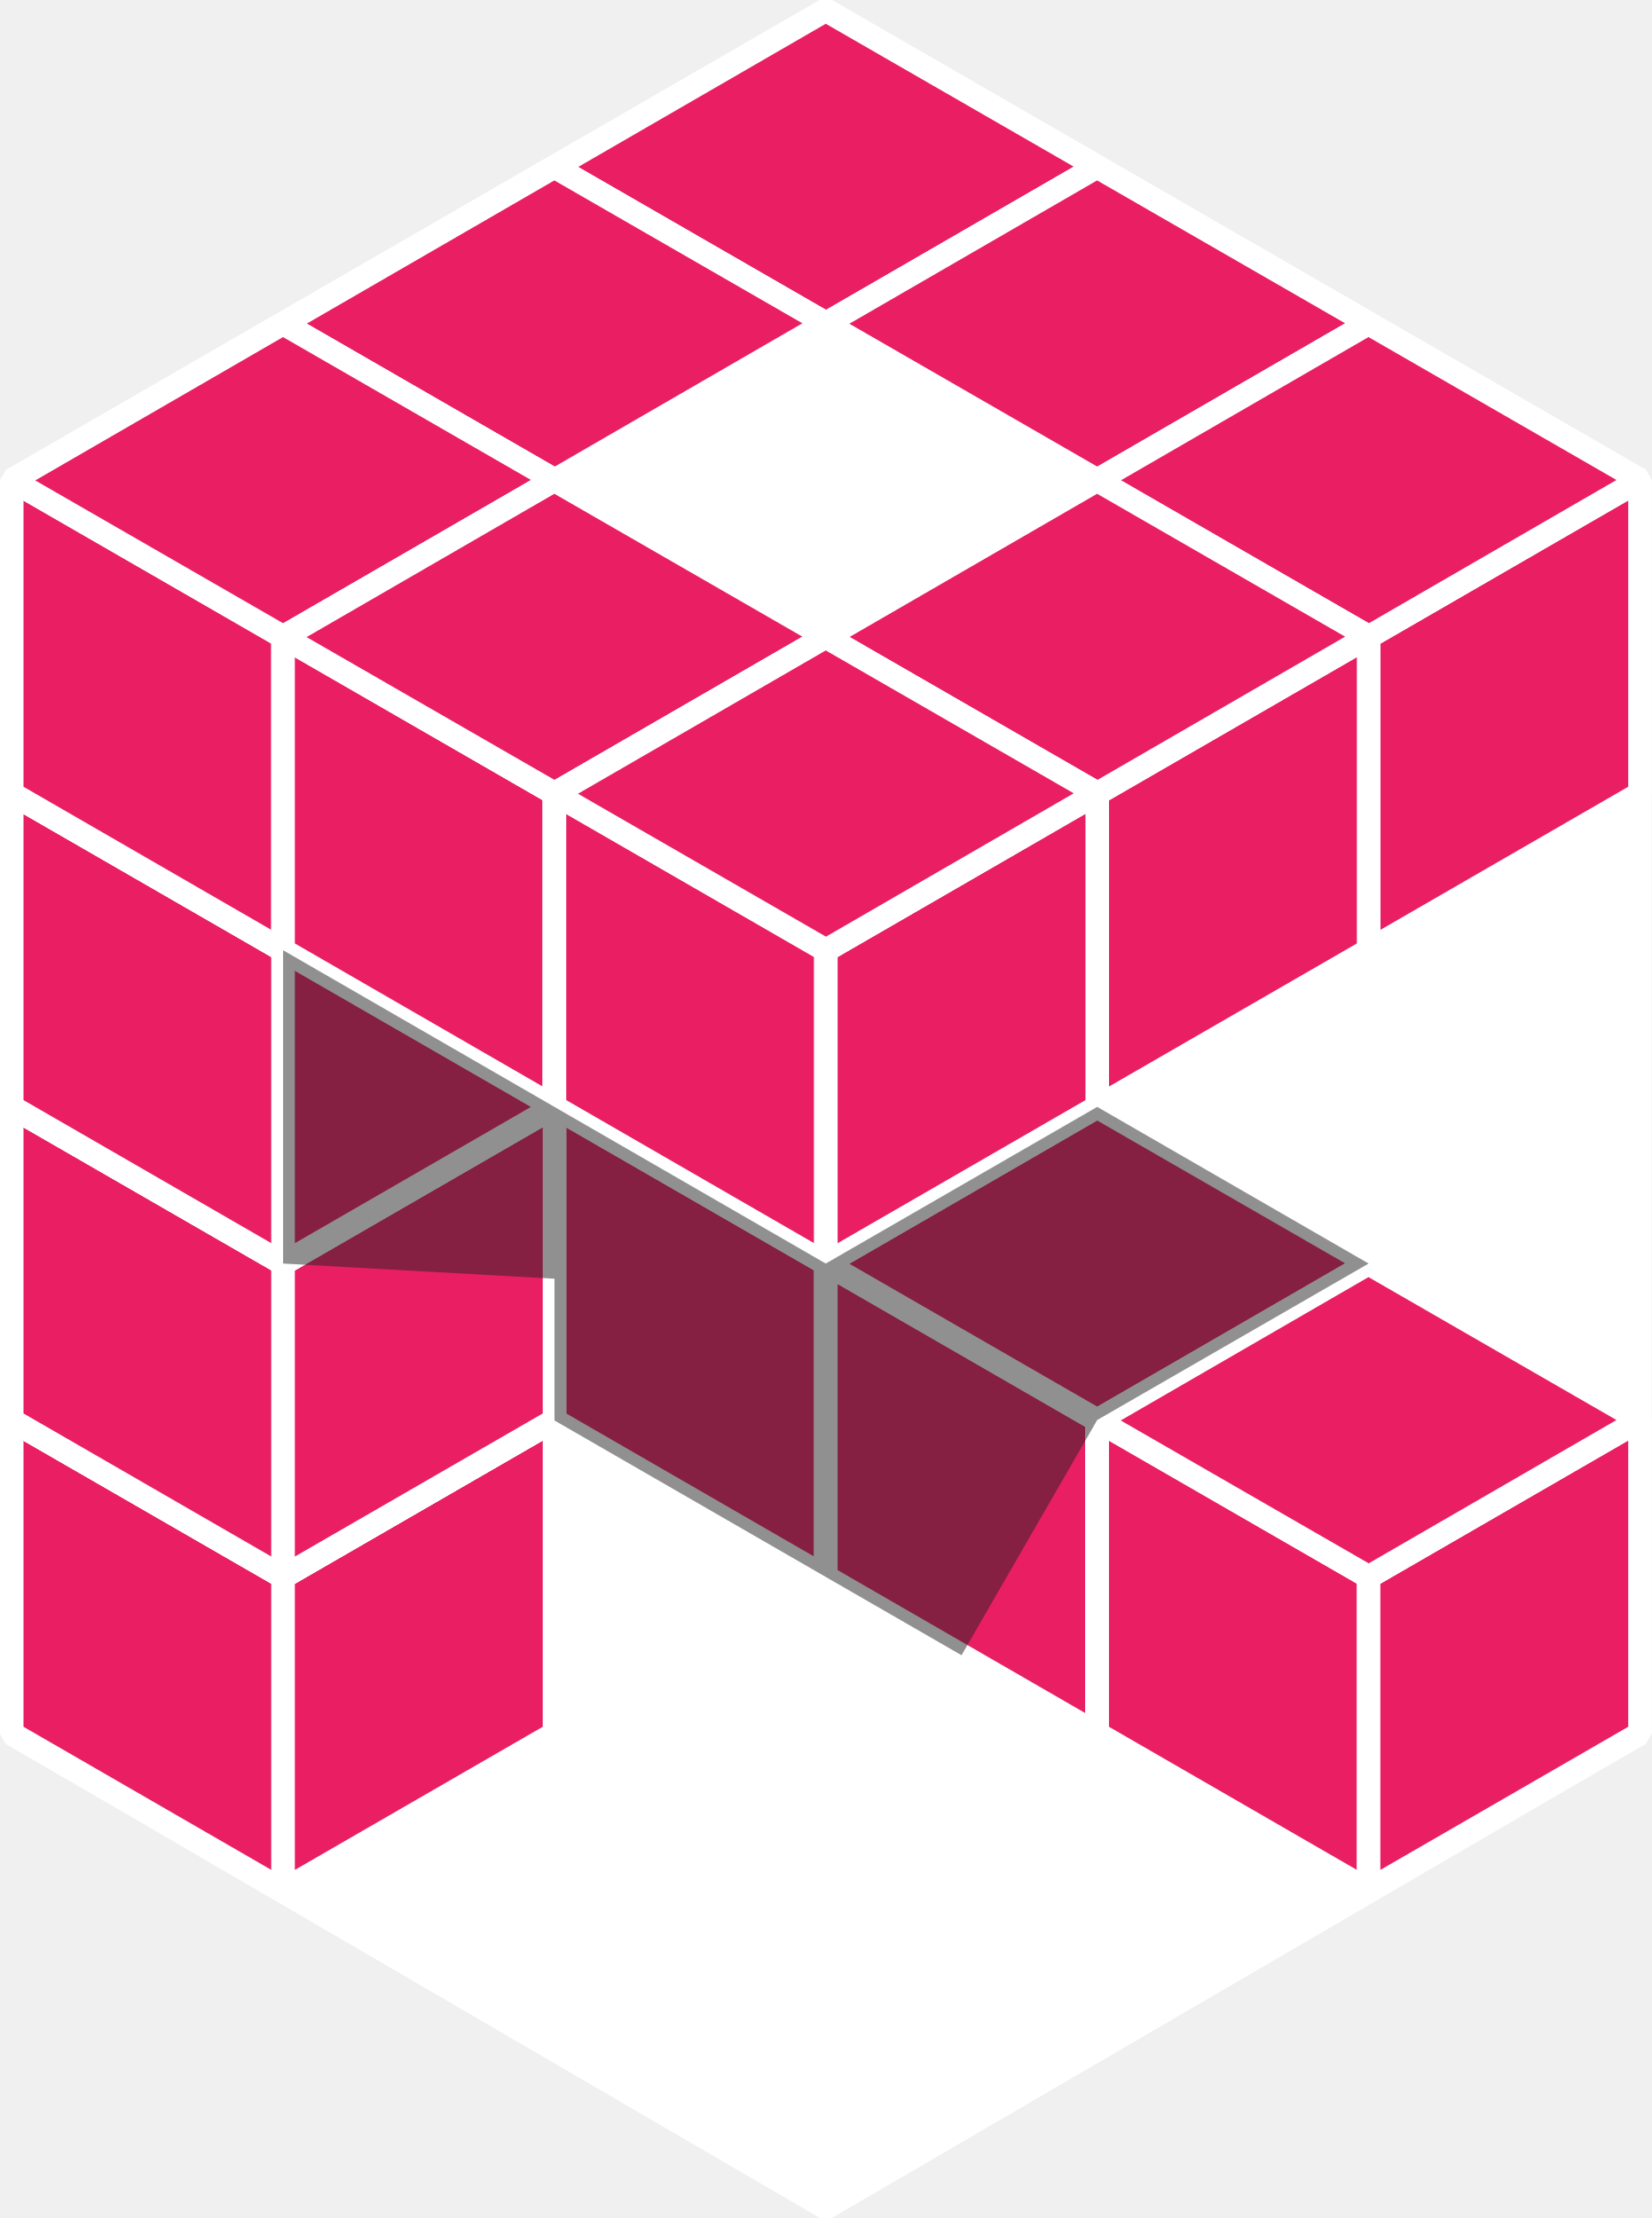
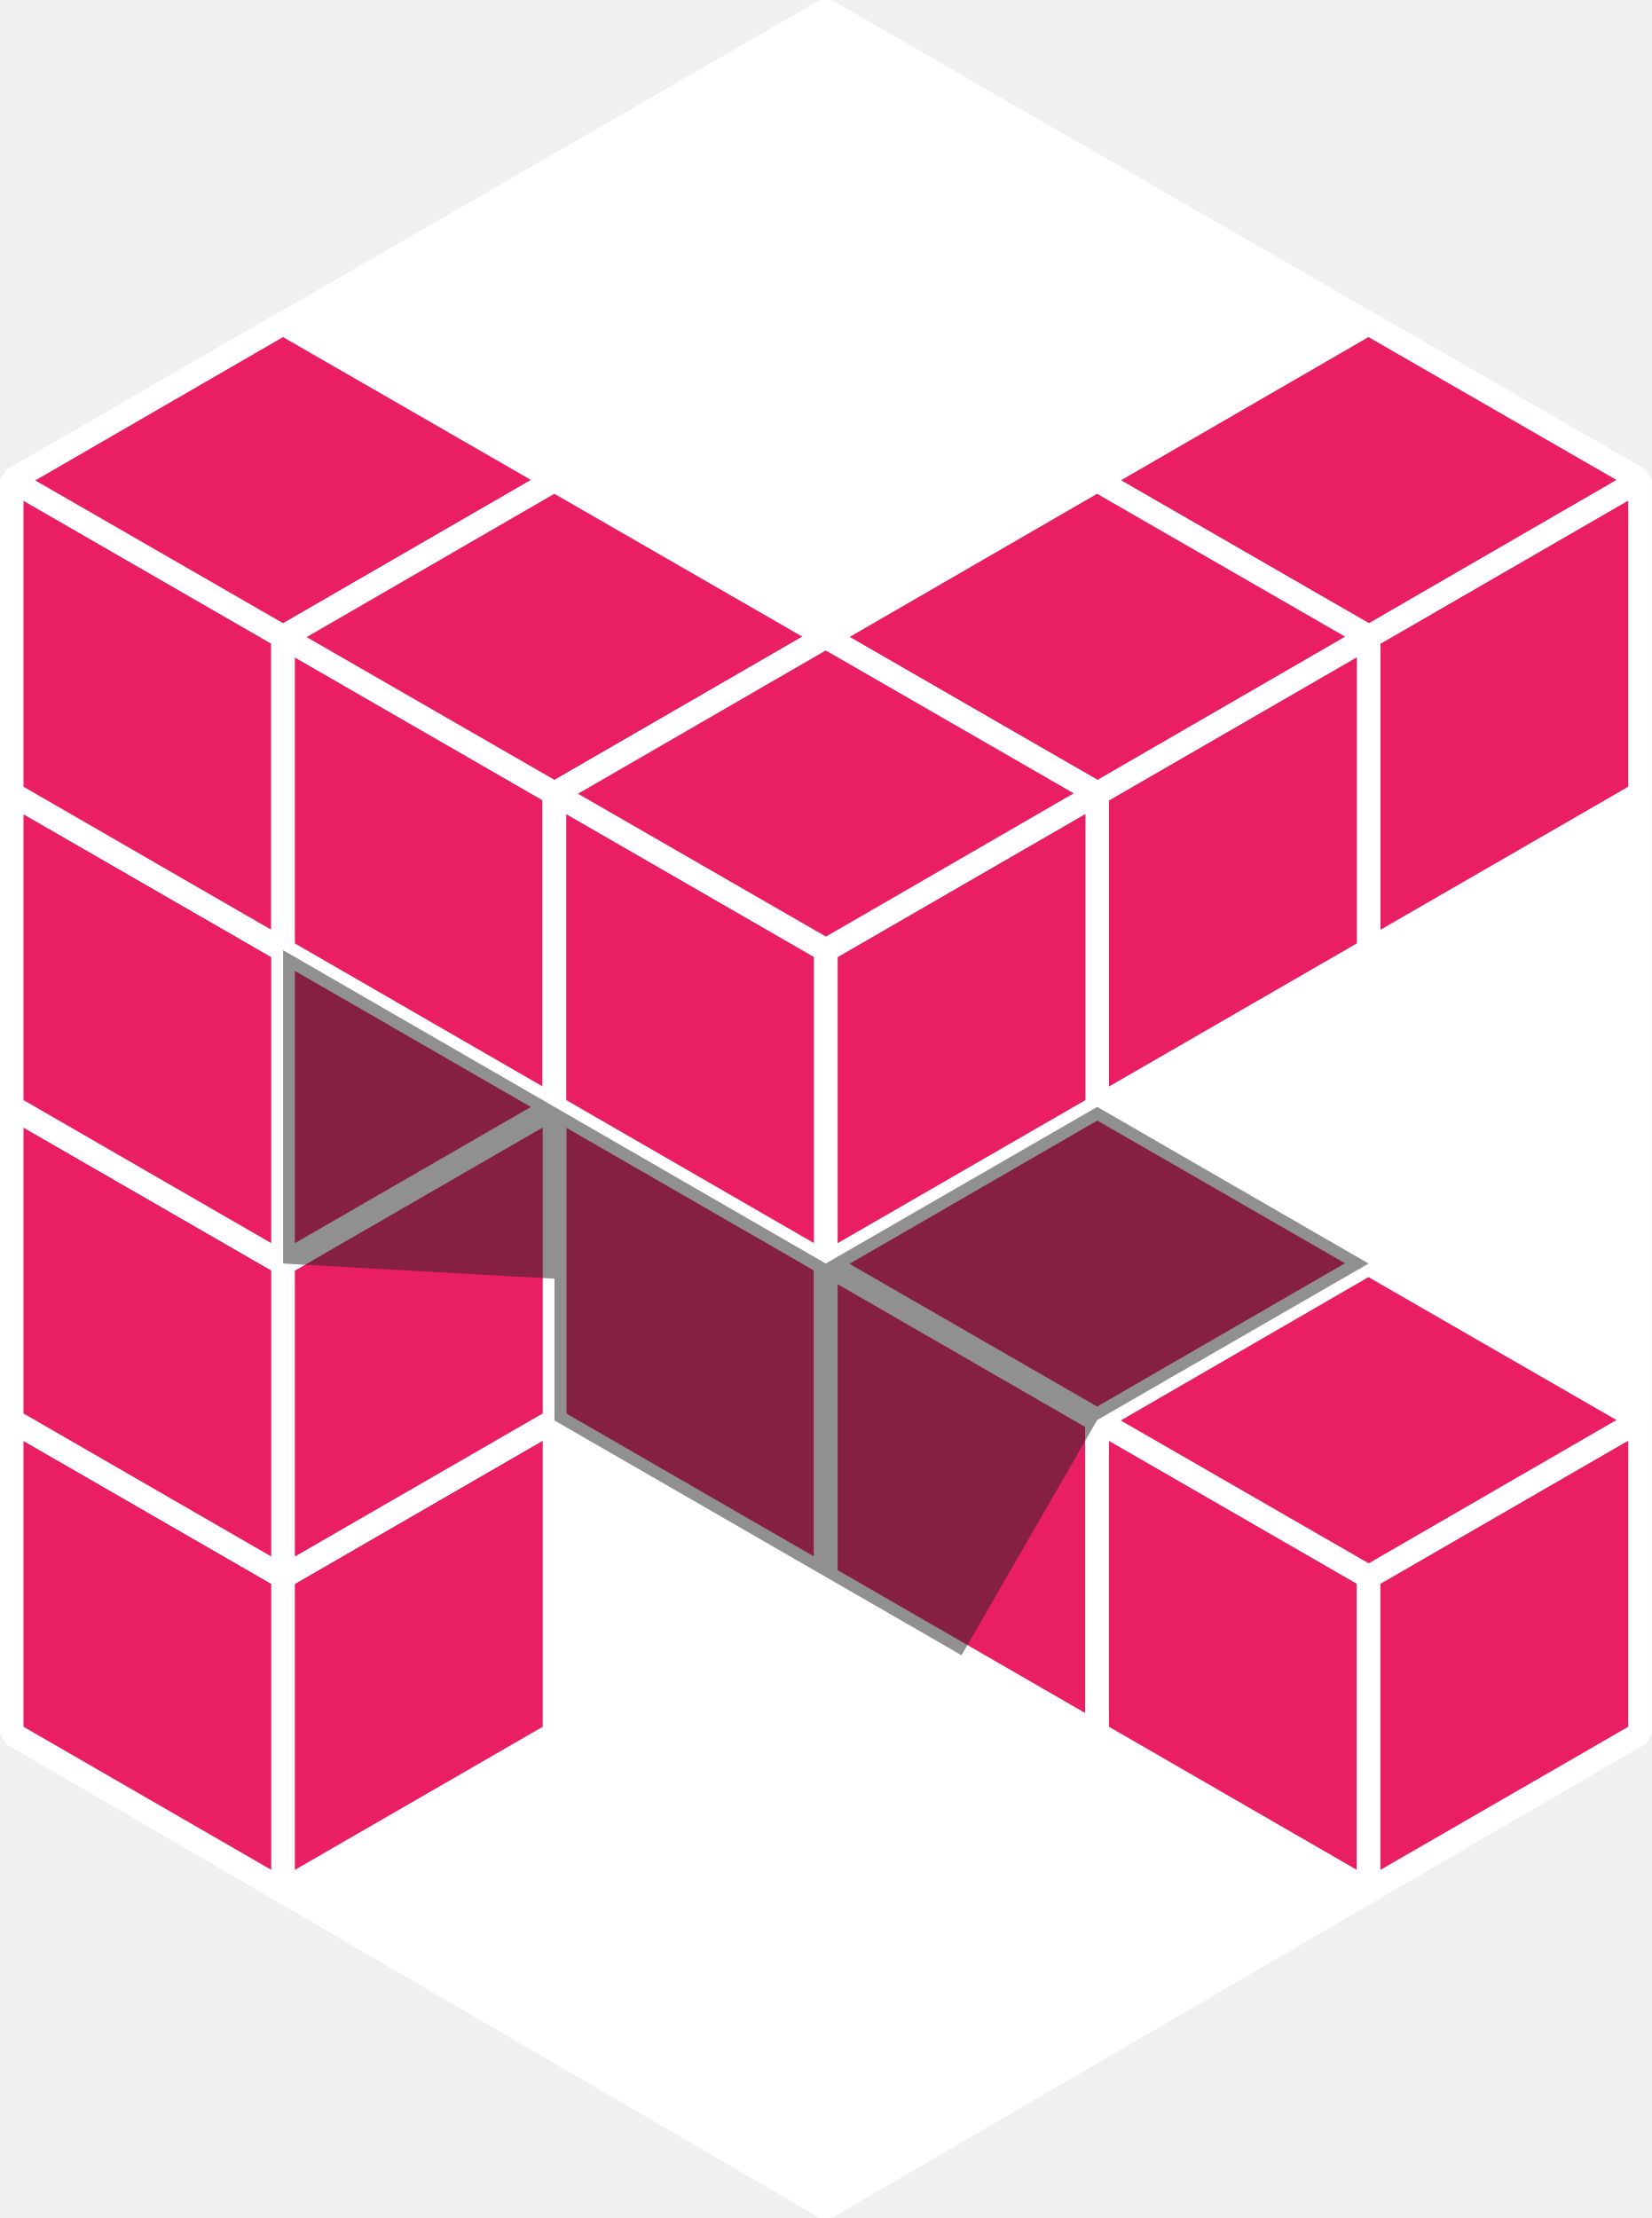
<svg xmlns="http://www.w3.org/2000/svg" viewBox="0 0 351.41 471.9">
  <defs>
    <style>.cls-1{fill:#fff;}.cls-1,.cls-2{stroke:#fff;stroke-linejoin:bevel;stroke-width:5px;}.cls-2{fill:#e91e63;}.cls-3{opacity:0.5;}.cls-4{fill:#212121;}</style>
  </defs>
  <g id="Layer_2" data-name="Layer 2">
    <g id="Layer_3" data-name="Layer 3">
-       <polygon class="cls-1" points="348.91 102.12 348.91 368.78 175.71 469.74 2.5 368.83 2.5 102.22 175.68 2.17 348.91 102.12" />
+       <polygon class="cls-1" points="348.91 102.11 348.91 368.78 175.71 469.74 2.5 368.83 2.5 102.22 175.68 2.17 348.91 102.11" />
      <polygon class="cls-2" points="175.68 268.83 233.44 302.12 175.73 335.5 117.97 302.22 175.68 268.83" />
-       <polygon class="cls-2" points="175.71 268.83 233.44 302.17 233.44 235.5 175.71 202.17 175.71 268.83" />
-       <polygon class="cls-2" points="117.97 235.5 175.71 202.17 175.71 268.83 117.97 302.17 117.97 235.5" />
+       <polygon class="cls-2" points="175.71 268.83 233.44 302.17 233.44 235.5 175.71 202.16 175.71 268.83" />
+       <polygon class="cls-2" points="117.97 235.5 175.71 202.16 175.71 268.83 117.97 302.17 117.97 235.5" />
      <polygon class="cls-2" points="117.97 302.17 175.71 335.5 175.71 268.83 117.97 235.5 117.97 302.17" />
      <polygon class="cls-2" points="175.71 268.83 233.44 235.5 233.44 302.17 175.71 335.5 175.71 268.83" />
-       <polygon class="cls-2" points="175.68 202.17 233.44 235.45 175.73 268.83 117.97 235.55 175.68 202.17" />
+       <polygon class="cls-2" points="175.68 202.16 233.44 235.45 175.73 268.83 117.97 235.55 175.68 202.16" />
      <polygon class="cls-2" points="233.41 302.17 291.18 335.45 233.47 368.83 175.71 335.55 233.41 302.17" />
      <polygon class="cls-2" points="233.44 302.17 291.18 335.5 291.18 268.83 233.44 235.5 233.44 302.17" />
      <polygon class="cls-2" points="175.71 268.83 233.44 235.5 233.44 302.17 175.71 335.5 175.71 268.83" />
      <polygon class="cls-2" points="175.71 335.5 233.44 368.83 233.44 302.17 175.71 268.83 175.71 335.5" />
      <polygon class="cls-2" points="233.44 302.17 291.18 268.83 291.18 335.5 233.44 368.83 233.44 302.17" />
      <polygon class="cls-2" points="233.41 235.5 291.18 268.78 233.47 302.17 175.71 268.88 233.41 235.5" />
      <polygon class="cls-2" points="291.15 335.5 348.91 368.78 291.2 402.17 233.44 368.88 291.15 335.5" />
      <polygon class="cls-2" points="291.18 335.5 348.91 368.83 348.91 302.17 291.18 268.83 291.18 335.5" />
      <polygon class="cls-2" points="233.44 302.17 291.18 268.83 291.18 335.5 233.44 368.83 233.44 302.17" />
      <polygon class="cls-2" points="233.44 368.83 291.18 402.17 291.18 335.5 233.44 302.17 233.44 368.83" />
      <polygon class="cls-2" points="291.18 335.5 348.91 302.17 348.91 368.83 291.18 402.17 291.18 335.5" />
      <polygon class="cls-2" points="291.15 268.83 348.91 302.12 291.2 335.5 233.44 302.22 291.15 268.83" />
-       <polygon class="cls-2" points="175.68 68.83 233.44 102.12 175.73 135.5 117.97 102.22 175.68 68.83" />
-       <polygon class="cls-2" points="175.71 68.83 233.44 102.17 233.44 35.5 175.71 2.17 175.71 68.83" />
-       <polygon class="cls-2" points="117.97 35.5 175.71 2.17 175.71 68.83 117.97 102.17 117.97 35.5" />
-       <polygon class="cls-2" points="117.97 102.17 175.71 135.5 175.71 68.83 117.97 35.5 117.97 102.17" />
-       <polygon class="cls-2" points="175.71 68.83 233.44 35.5 233.44 102.17 175.71 135.5 175.71 68.83" />
-       <polygon class="cls-2" points="175.68 2.17 233.44 35.45 175.73 68.83 117.97 35.55 175.68 2.17" />
-       <polygon class="cls-2" points="117.94 102.17 175.71 135.45 118 168.83 60.23 135.55 117.94 102.17" />
-       <polygon class="cls-2" points="117.97 102.17 175.71 135.5 175.71 68.83 117.97 35.5 117.97 102.17" />
-       <polygon class="cls-2" points="60.23 68.83 117.97 35.5 117.97 102.17 60.23 135.5 60.23 68.83" />
-       <polygon class="cls-2" points="60.23 135.5 117.97 168.83 117.97 102.17 60.23 68.83 60.23 135.5" />
-       <polygon class="cls-1" points="117.97 102.17 175.71 68.83 175.71 135.5 117.97 168.83 117.97 102.17" />
-       <polygon class="cls-2" points="117.94 35.5 175.71 68.78 118 102.17 60.23 68.88 117.94 35.5" />
-       <polygon class="cls-2" points="233.41 102.17 291.18 135.45 233.47 168.83 175.71 135.55 233.41 102.17" />
-       <polygon class="cls-2" points="233.44 102.17 291.18 135.5 291.18 68.83 233.44 35.5 233.44 102.17" />
-       <polygon class="cls-2" points="175.71 68.83 233.44 35.5 233.44 102.17 175.71 135.5 175.71 68.83" />
-       <polygon class="cls-1" points="175.71 135.5 233.44 168.83 233.44 102.17 175.71 68.83 175.71 135.5" />
-       <polygon class="cls-2" points="233.44 102.17 291.18 68.83 291.18 135.5 233.44 168.83 233.44 102.17" />
-       <polygon class="cls-2" points="233.41 35.5 291.18 68.78 233.47 102.17 175.71 68.88 233.41 35.5" />
      <polygon class="cls-2" points="60.21 335.5 117.97 368.78 60.26 402.17 2.5 368.88 60.21 335.5" />
      <polygon class="cls-2" points="60.23 335.5 117.97 368.83 117.97 302.17 60.23 268.83 60.23 335.5" />
      <polygon class="cls-2" points="2.5 302.17 60.23 268.83 60.23 335.5 2.5 368.83 2.5 302.17" />
      <polygon class="cls-2" points="2.5 368.83 60.23 402.17 60.23 335.5 2.5 302.17 2.5 368.83" />
      <polygon class="cls-2" points="60.23 335.5 117.97 302.17 117.97 368.83 60.23 402.17 60.23 335.5" />
      <polygon class="cls-2" points="60.21 268.83 117.97 302.12 60.26 335.5 2.5 302.22 60.21 268.83" />
-       <polygon class="cls-2" points="291.15 135.5 348.91 168.78 291.2 202.17 233.44 168.88 291.15 135.5" />
+       <polygon class="cls-2" points="291.15 135.5 348.91 168.78 291.2 202.16 233.44 168.88 291.15 135.5" />
      <polygon class="cls-2" points="291.18 135.5 348.91 168.83 348.91 102.17 291.18 68.83 291.18 135.5" />
      <polygon class="cls-2" points="233.44 102.17 291.18 68.83 291.18 135.5 233.44 168.83 233.44 102.17" />
-       <polygon class="cls-2" points="233.44 168.83 291.18 202.17 291.18 135.5 233.44 102.17 233.44 168.83" />
-       <polygon class="cls-2" points="291.18 135.5 348.91 102.17 348.91 168.83 291.18 202.17 291.18 135.5" />
-       <polygon class="cls-2" points="291.15 68.83 348.91 102.12 291.2 135.5 233.44 102.22 291.15 68.83" />
+       <polygon class="cls-2" points="233.44 168.83 291.18 202.16 291.18 135.5 233.44 102.17 233.44 168.83" />
+       <polygon class="cls-2" points="291.18 135.5 348.91 102.17 348.91 168.83 291.18 202.16 291.18 135.5" />
+       <polygon class="cls-2" points="291.15 68.83 348.91 102.11 291.2 135.5 233.44 102.22 291.15 68.83" />
      <polygon class="cls-2" points="60.21 268.83 117.97 302.12 60.26 335.5 2.5 302.22 60.21 268.83" />
-       <polygon class="cls-2" points="60.23 268.83 117.97 302.17 117.97 235.5 60.23 202.17 60.23 268.83" />
-       <polygon class="cls-2" points="2.5 235.5 60.23 202.17 60.23 268.83 2.5 302.17 2.5 235.5" />
+       <polygon class="cls-2" points="60.23 268.83 117.97 302.17 117.97 235.5 60.23 202.16 60.23 268.83" />
+       <polygon class="cls-2" points="2.5 235.5 60.23 202.16 60.23 268.83 2.5 302.17 2.5 235.5" />
      <polygon class="cls-2" points="2.5 302.17 60.23 335.5 60.23 268.83 2.5 235.5 2.5 302.17" />
      <polygon class="cls-2" points="60.23 268.83 117.97 235.5 117.97 302.17 60.23 335.5 60.23 268.83" />
-       <polygon class="cls-2" points="60.21 202.17 117.97 235.45 60.26 268.83 2.5 235.55 60.21 202.17" />
-       <polygon class="cls-2" points="60.21 202.17 117.97 235.45 60.26 268.83 2.5 235.55 60.21 202.17" />
-       <polygon class="cls-2" points="60.23 202.17 117.97 235.5 117.97 168.83 60.23 135.5 60.23 202.17" />
-       <polygon class="cls-2" points="2.5 168.83 60.23 135.5 60.23 202.17 2.5 235.5 2.5 168.83" />
-       <polygon class="cls-2" points="2.5 235.5 60.23 268.83 60.23 202.17 2.5 168.83 2.5 235.5" />
-       <polygon class="cls-2" points="60.23 202.17 117.97 168.83 117.97 235.5 60.23 268.83 60.23 202.17" />
-       <polygon class="cls-2" points="60.21 135.5 117.97 168.78 60.26 202.17 2.5 168.88 60.21 135.5" />
-       <polygon class="cls-2" points="60.21 135.5 117.97 168.78 60.26 202.17 2.5 168.88 60.21 135.5" />
+       <polygon class="cls-2" points="60.21 202.16 117.97 235.45 60.26 268.83 2.5 235.55 60.21 202.16" />
+       <polygon class="cls-2" points="60.21 202.16 117.97 235.45 60.26 268.83 2.5 235.55 60.21 202.16" />
+       <polygon class="cls-2" points="60.23 202.16 117.97 235.5 117.97 168.83 60.23 135.5 60.23 202.16" />
+       <polygon class="cls-2" points="2.5 168.83 60.23 135.5 60.23 202.16 2.5 235.5 2.5 168.83" />
+       <polygon class="cls-2" points="2.5 235.5 60.23 268.83 60.23 202.16 2.5 168.83 2.5 235.5" />
+       <polygon class="cls-2" points="60.23 202.16 117.97 168.83 117.97 235.5 60.23 268.83 60.23 202.16" />
+       <polygon class="cls-2" points="60.21 135.5 117.97 168.78 60.26 202.16 2.5 168.88 60.21 135.5" />
+       <polygon class="cls-2" points="60.21 135.5 117.97 168.78 60.26 202.16 2.5 168.88 60.21 135.5" />
      <polygon class="cls-2" points="60.23 135.5 117.97 168.83 117.97 102.17 60.23 68.83 60.23 135.5" />
      <polygon class="cls-2" points="2.5 102.17 60.23 68.83 60.23 135.5 2.5 168.83 2.5 102.17" />
-       <polygon class="cls-2" points="2.5 168.83 60.23 202.17 60.23 135.5 2.5 102.17 2.5 168.83" />
-       <polygon class="cls-2" points="60.23 135.5 117.97 102.17 117.97 168.83 60.23 202.17 60.23 135.5" />
-       <polygon class="cls-2" points="60.21 68.83 117.97 102.12 60.26 135.5 2.5 102.22 60.21 68.83" />
+       <polygon class="cls-2" points="2.5 168.83 60.23 202.16 60.23 135.5 2.5 102.17 2.5 168.83" />
+       <polygon class="cls-2" points="60.23 135.5 117.97 102.17 117.97 168.83 60.23 202.16 60.23 135.5" />
+       <polygon class="cls-2" points="60.21 68.83 117.97 102.11 60.26 135.5 2.5 102.22 60.21 68.83" />
      <polygon class="cls-2" points="117.94 168.83 175.71 202.12 118 235.5 60.23 202.22 117.94 168.83" />
-       <polygon class="cls-2" points="117.97 168.83 175.71 202.17 175.71 135.5 117.97 102.17 117.97 168.83" />
-       <polygon class="cls-2" points="60.23 135.5 117.97 102.17 117.97 168.83 60.23 202.17 60.23 135.5" />
-       <polygon class="cls-2" points="60.23 202.17 117.97 235.5 117.97 168.83 60.23 135.5 60.23 202.17" />
-       <polygon class="cls-2" points="117.97 168.83 175.71 135.5 175.71 202.17 117.97 235.5 117.97 168.83" />
+       <polygon class="cls-2" points="117.97 168.83 175.71 202.16 175.71 135.5 117.97 102.17 117.97 168.83" />
+       <polygon class="cls-2" points="60.23 135.5 117.97 102.17 117.97 168.83 60.23 202.16 60.23 135.5" />
+       <polygon class="cls-2" points="60.23 202.16 117.97 235.5 117.97 168.83 60.23 135.5 60.23 202.16" />
+       <polygon class="cls-2" points="117.97 168.83 175.71 135.5 175.71 202.16 117.97 235.5 117.97 168.83" />
      <polygon class="cls-2" points="117.94 102.17 175.71 135.45 118 168.83 60.23 135.55 117.94 102.17" />
      <polygon class="cls-2" points="233.41 168.83 291.18 202.12 233.47 235.5 175.71 202.22 233.41 168.83" />
-       <polygon class="cls-2" points="233.44 168.83 291.18 202.17 291.18 135.5 233.44 102.17 233.44 168.83" />
-       <polygon class="cls-2" points="175.71 135.5 233.44 102.17 233.44 168.83 175.71 202.17 175.71 135.5" />
-       <polygon class="cls-2" points="175.71 202.17 233.44 235.5 233.44 168.83 175.71 135.5 175.71 202.17" />
-       <polygon class="cls-2" points="233.44 168.83 291.18 135.5 291.18 202.17 233.44 235.5 233.44 168.83" />
+       <polygon class="cls-2" points="233.44 168.83 291.18 202.16 291.18 135.5 233.44 102.17 233.44 168.83" />
+       <polygon class="cls-2" points="175.71 135.5 233.44 102.17 233.44 168.83 175.71 202.16 175.71 135.5" />
+       <polygon class="cls-2" points="175.71 202.16 233.44 235.5 233.44 168.83 175.71 135.5 175.71 202.16" />
+       <polygon class="cls-2" points="233.44 168.83 291.18 135.5 291.18 202.16 233.44 235.5 233.44 168.83" />
      <polygon class="cls-2" points="233.41 102.17 291.18 135.45 233.47 168.83 175.71 135.55 233.41 102.17" />
-       <polygon class="cls-2" points="175.68 202.17 233.44 235.45 175.73 268.83 117.97 235.55 175.68 202.17" />
-       <polygon class="cls-2" points="175.71 202.17 233.44 235.5 233.44 168.83 175.71 135.5 175.71 202.17" />
-       <polygon class="cls-2" points="117.97 168.83 175.71 135.5 175.71 202.17 117.97 235.5 117.97 168.83" />
-       <polygon class="cls-2" points="117.97 235.5 175.71 268.83 175.71 202.17 117.97 168.83 117.97 235.5" />
-       <polygon class="cls-2" points="175.71 202.17 233.44 168.83 233.44 235.5 175.71 268.83 175.71 202.17" />
-       <polygon class="cls-2" points="175.68 135.5 233.44 168.78 175.73 202.17 117.97 168.88 175.68 135.5" />
+       <polygon class="cls-2" points="175.68 202.16 233.44 235.45 175.73 268.83 117.97 235.55 175.68 202.16" />
+       <polygon class="cls-2" points="175.71 202.16 233.44 235.5 233.44 168.83 175.71 135.5 175.71 202.16" />
+       <polygon class="cls-2" points="117.97 168.83 175.71 135.5 175.71 202.16 117.97 235.5 117.97 168.83" />
+       <polygon class="cls-2" points="117.97 235.5 175.71 268.83 175.71 202.16 117.97 168.83 117.97 235.5" />
+       <polygon class="cls-2" points="175.71 202.16 233.44 168.83 233.44 235.5 175.71 268.83 175.71 202.16" />
+       <polygon class="cls-2" points="175.68 135.5 233.44 168.78 175.73 202.16 117.97 168.88 175.68 135.5" />
      <g class="cls-3">
-         <polygon class="cls-4" points="60.23 202.17 175.68 268.83 233.44 235.5 291.18 268.83 233.44 302.12 204.57 352.17 117.97 302.22 117.97 272.06 60.23 268.83 60.23 202.17" />
+         <polygon class="cls-4" points="60.23 202.16 175.68 268.83 233.44 235.5 291.18 268.83 233.44 302.12 204.57 352.17 117.97 302.22 117.97 272.06 60.23 268.83 60.23 202.16" />
      </g>
    </g>
  </g>
</svg>
